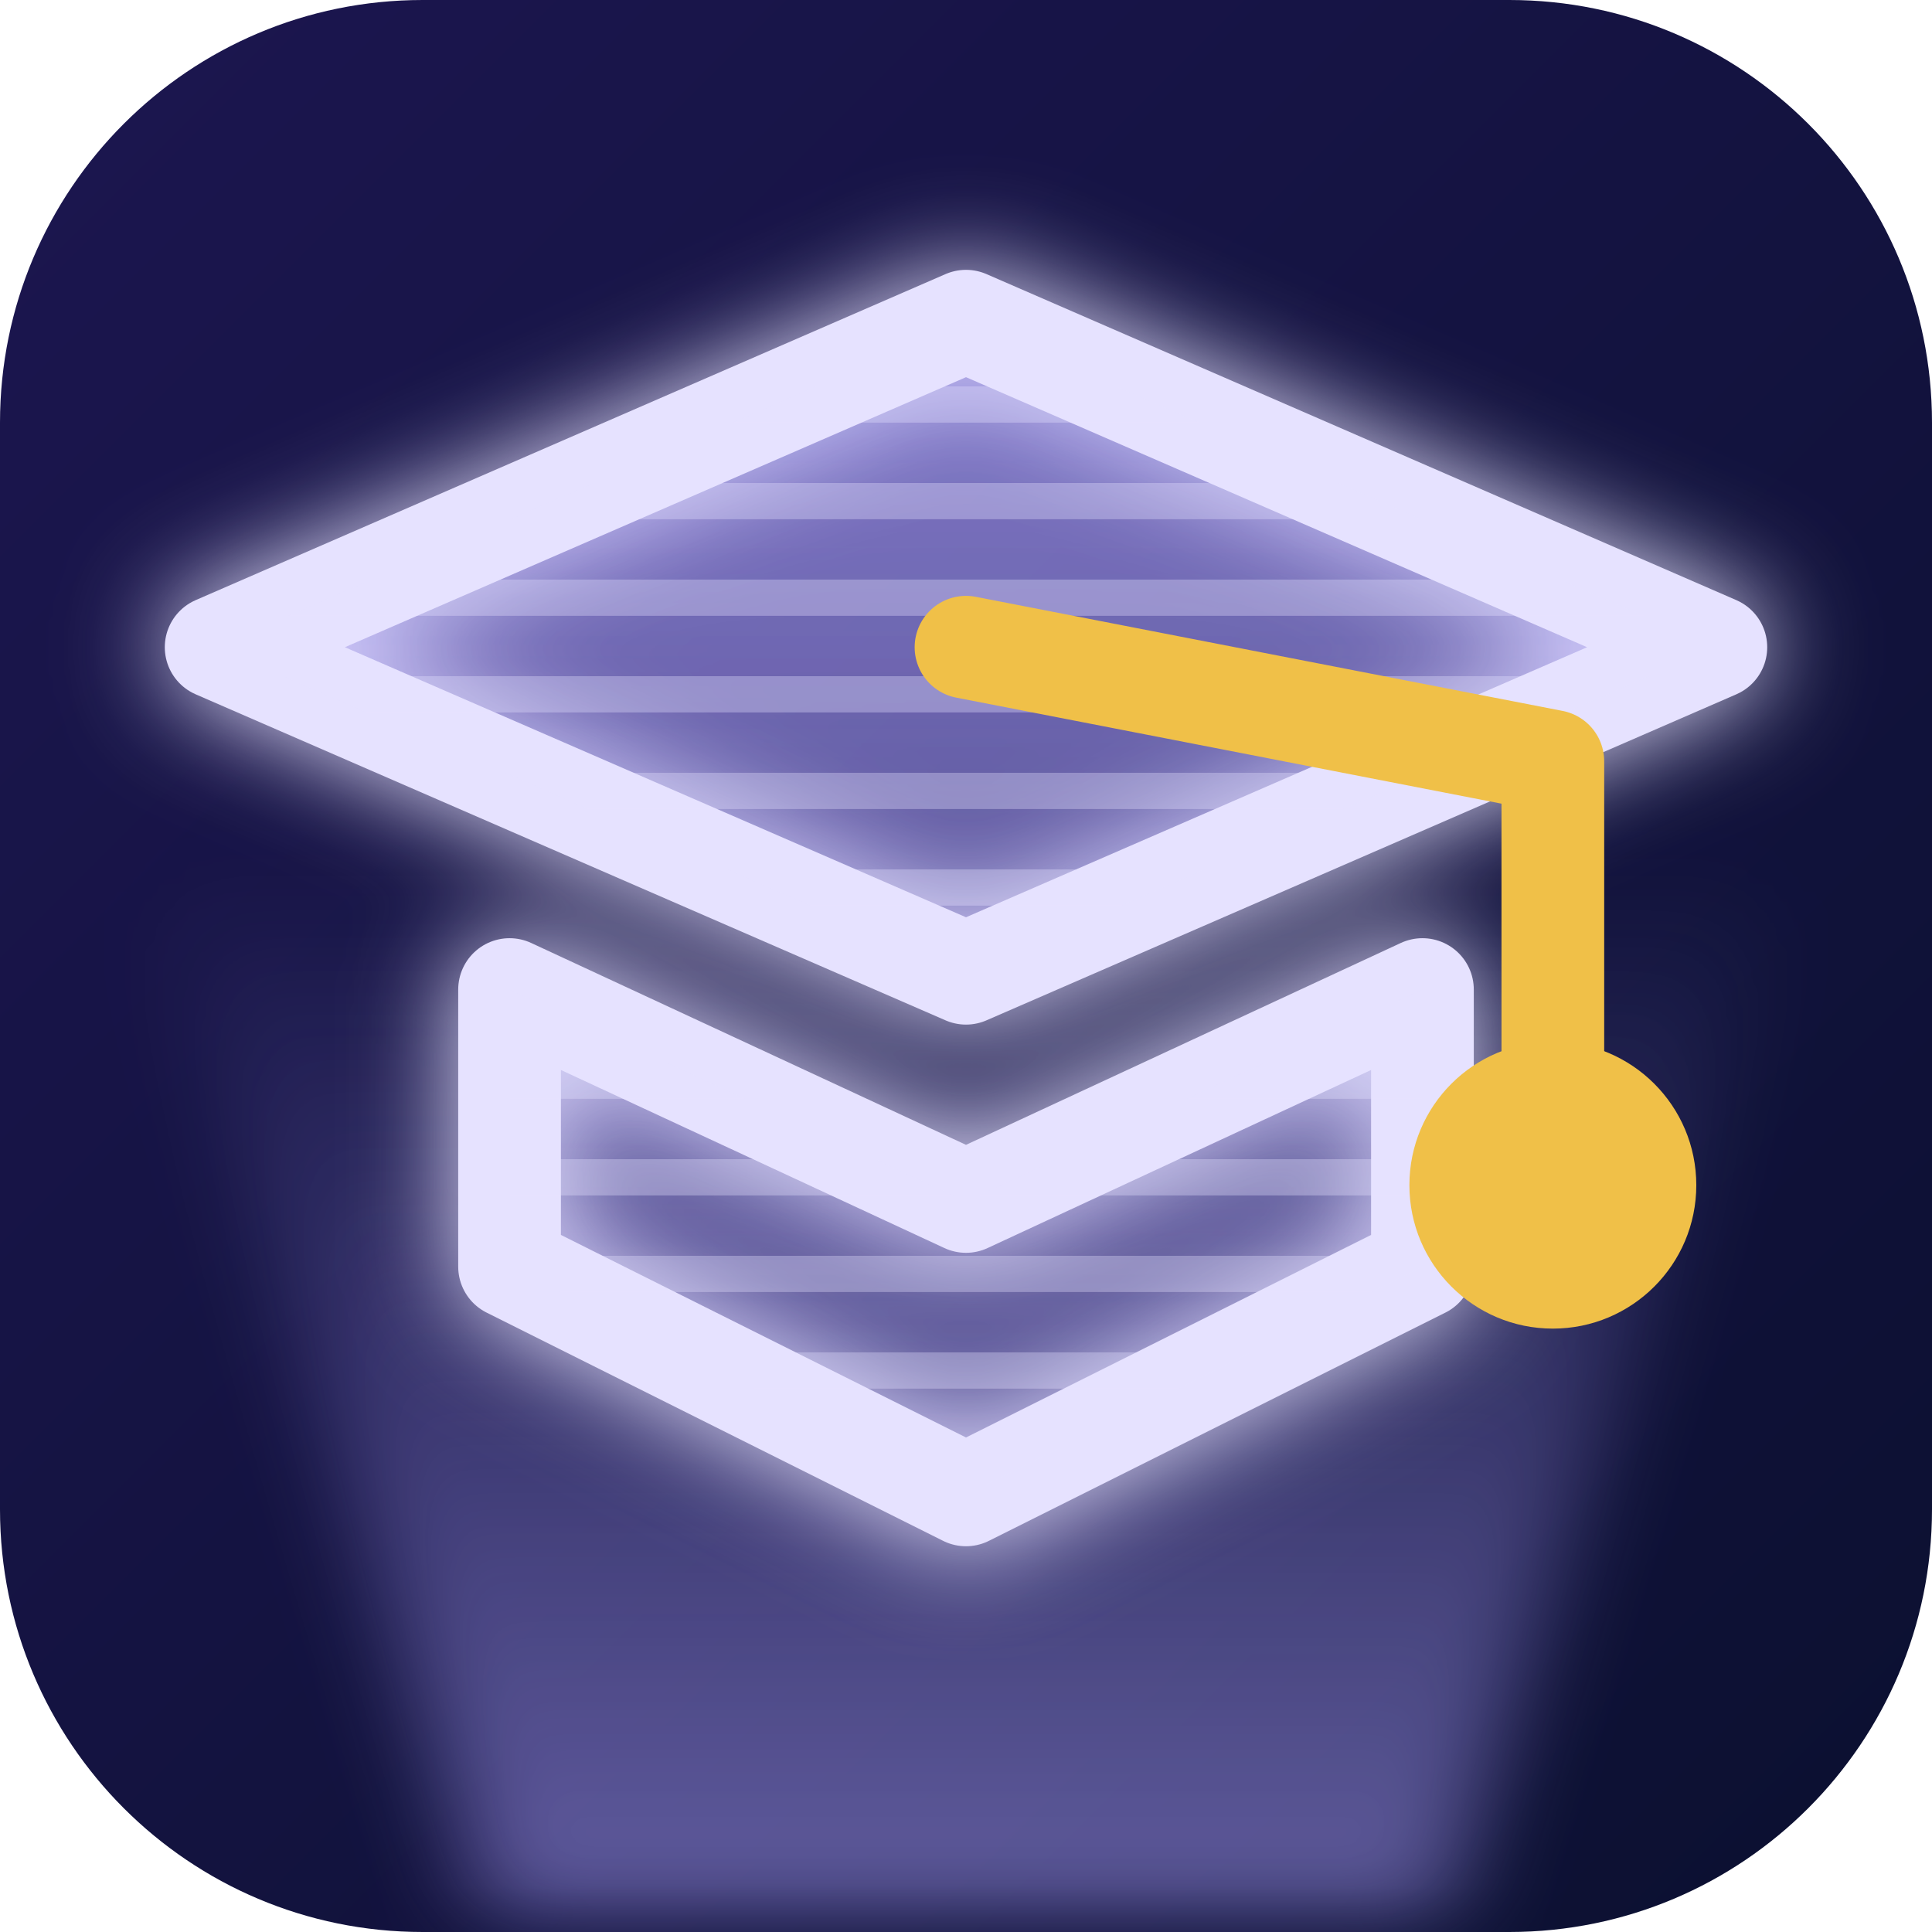
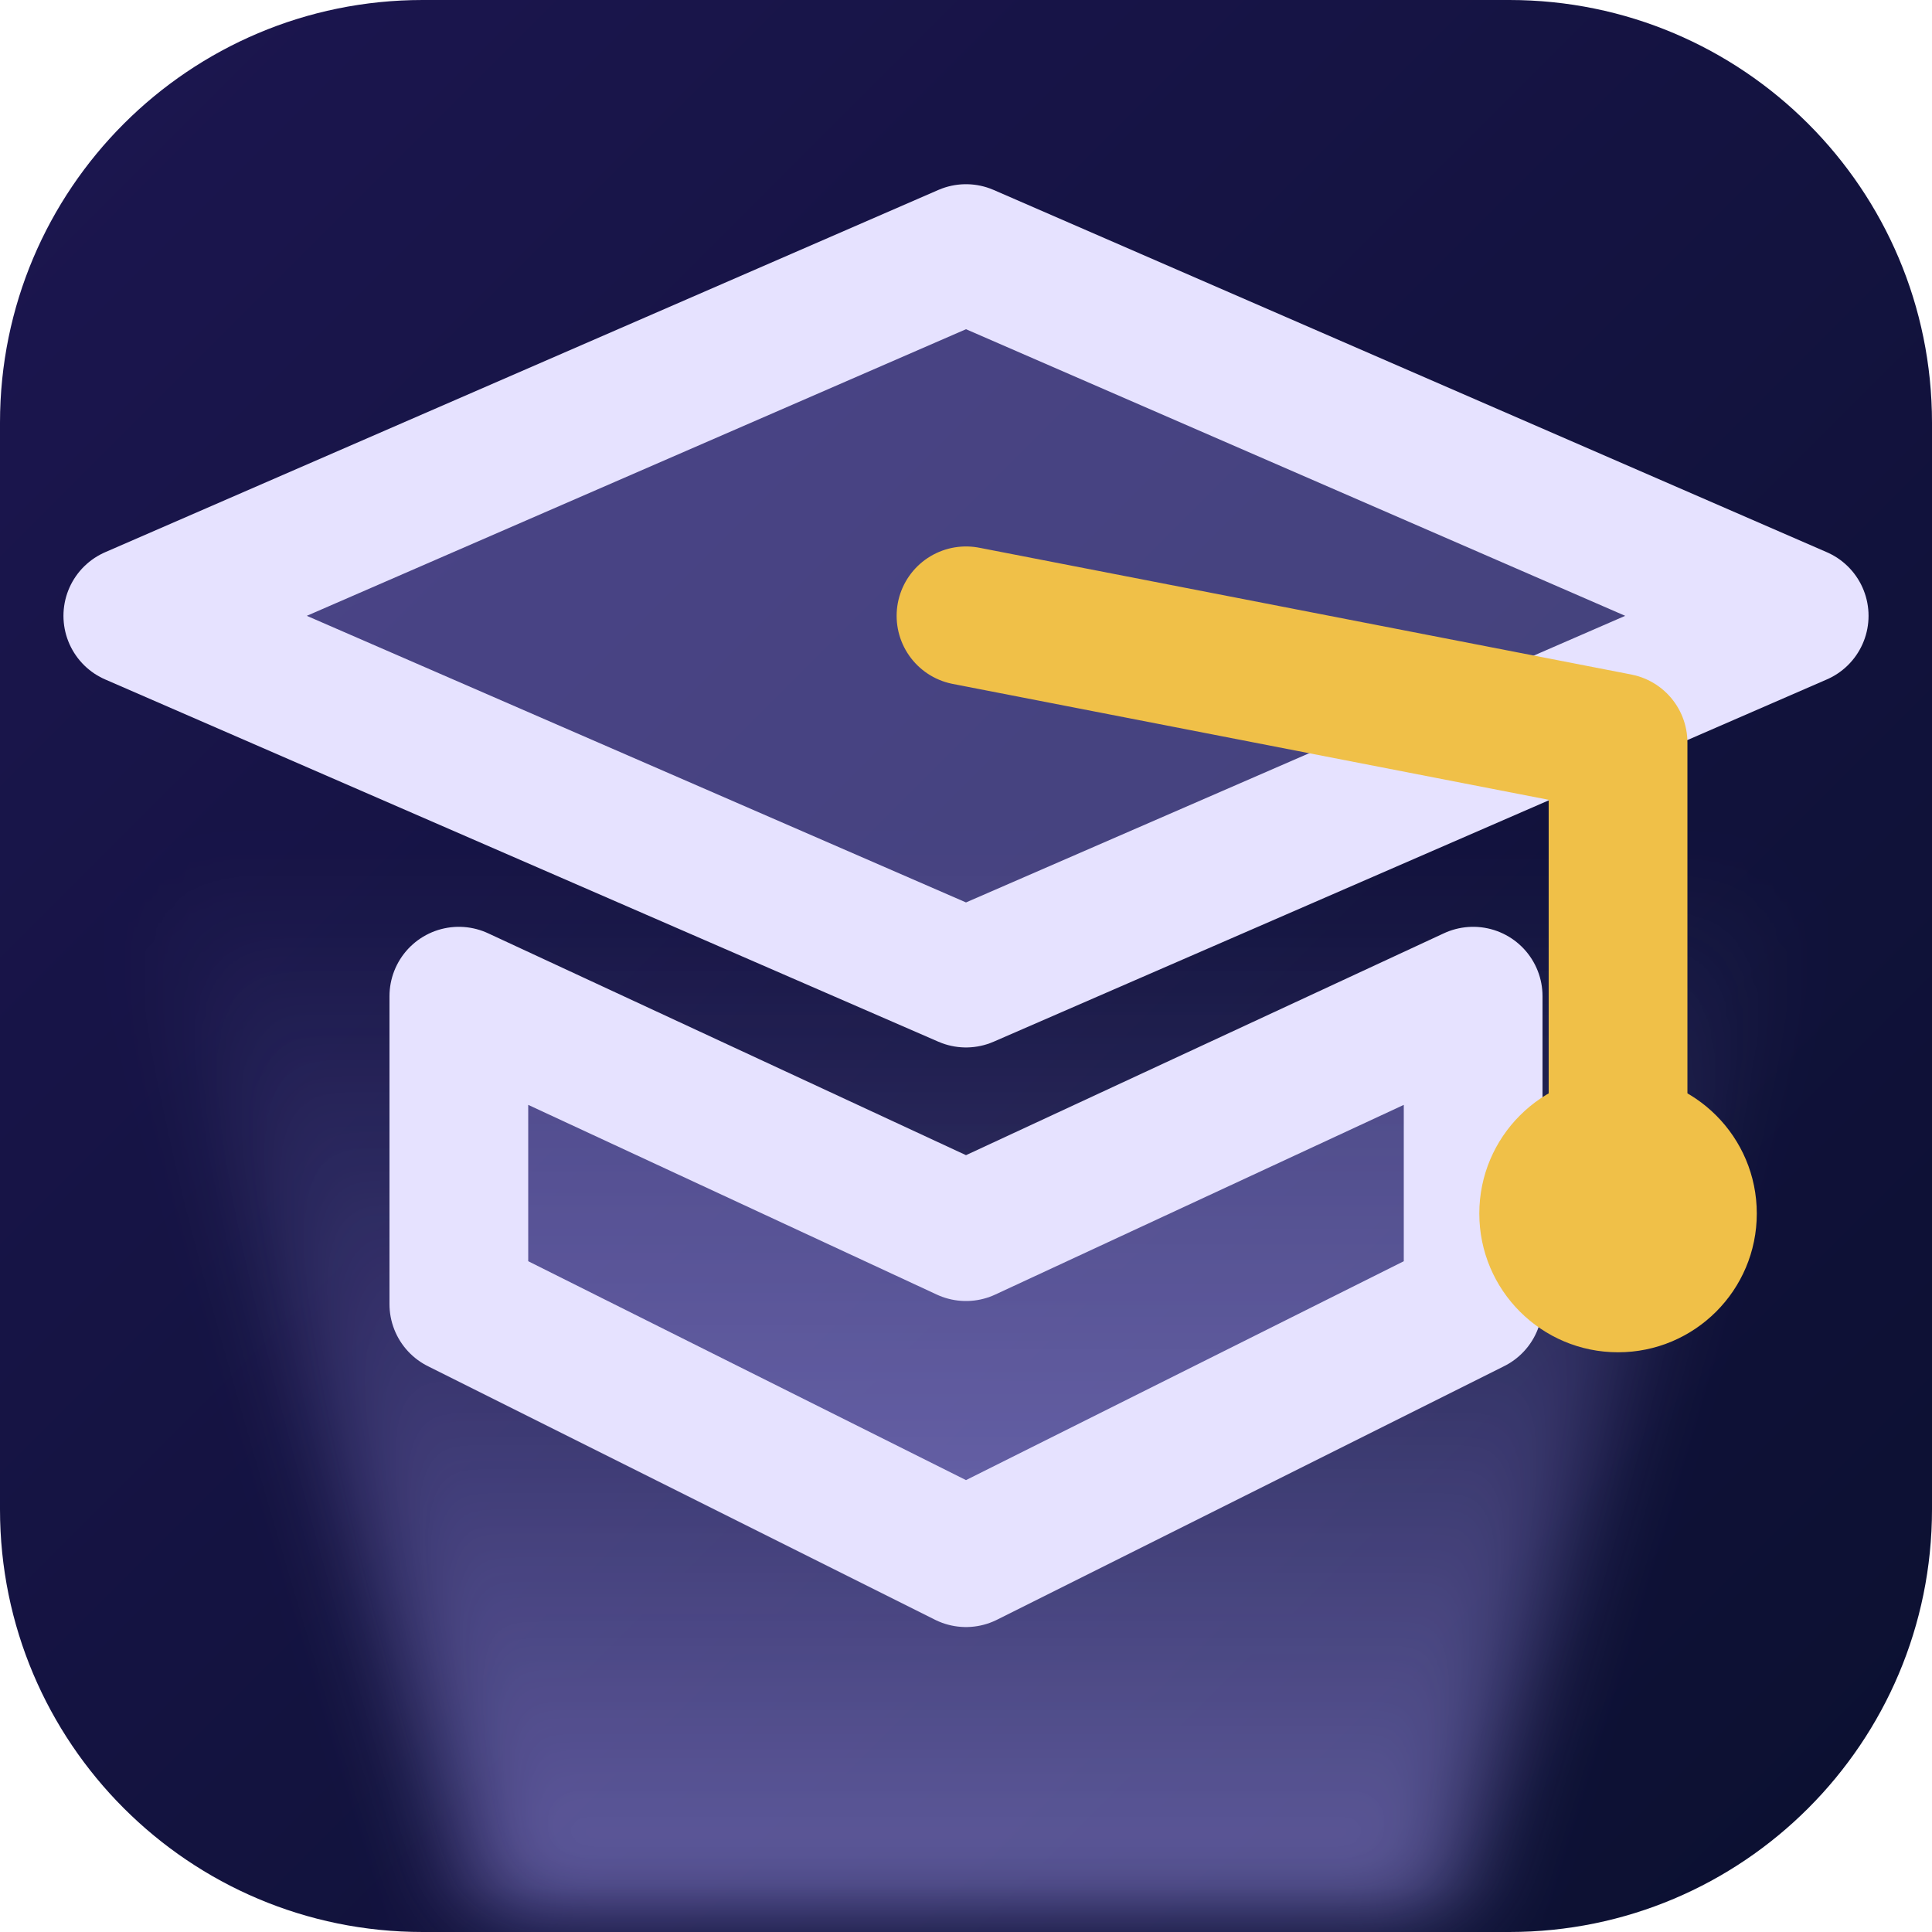
<svg xmlns="http://www.w3.org/2000/svg" viewBox="0 0 64 64">
  <defs>
    <linearGradient id="bg" x1="0" y1="0" x2="1" y2="1">
      <stop offset="0" stop-color="#1C1650" />
      <stop offset="1" stop-color="#0B1030" />
    </linearGradient>
    <radialGradient id="glow" cx=".5" cy=".5" r=".5">
      <stop offset="0" stop-color="#7B6CFF" stop-opacity=".55" />
      <stop offset="1" stop-color="#7B6CFF" stop-opacity="0" />
    </radialGradient>
    <linearGradient id="holo" x1="0" y1="0" x2="0" y2="1">
      <stop offset="0" stop-color="#ADA2FF" stop-opacity=".45" />
      <stop offset="1" stop-color="#ADA2FF" stop-opacity=".12" />
    </linearGradient>
    <linearGradient id="beam" x1="0" y1="1" x2="0" y2="0">
      <stop offset="0" stop-color="#ADA2FF" stop-opacity=".55" />
      <stop offset="1" stop-color="#ADA2FF" stop-opacity="0" />
    </linearGradient>
    <pattern id="scan" width="4" height="3.2" patternUnits="userSpaceOnUse">
      <rect width="4" height="1.2" fill="#E6E2FF" opacity=".35" />
    </pattern>
    <filter id="neon" x="-20%" y="-20%" width="140%" height="140%">
      <feGaussianBlur stdDeviation="1.6" result="b" />
      <feMerge>
        <feMergeNode in="b" />
        <feMergeNode in="SourceGraphic" />
      </feMerge>
    </filter>
-     <clipPath id="cc">
-       <path transform="translate(32 29) scale(1.08) translate(-32 -30.5)" d="M32 13.5 55 23.5 32 33.5 9 23.5zM18 34V42.5l14 7 14-7V34L32 40.5z" />
-     </clipPath>
    <filter id="soft" x="-20%" y="-20%" width="140%" height="140%">
      <feGaussianBlur stdDeviation="1.6" />
    </filter>
  </defs>
  <rect width="64" height="64" rx="14" fill="url(#bg)" />
  <path d="M17 66 5 29h54L47 66z" fill="url(#beam)" filter="url(#soft)" />
-   <g transform="translate(32 29) scale(1.08) translate(-32 -30.5)" filter="url(#neon)">
-     <path d="M32 13.5 55 23.5 32 33.5 9 23.5zM18 34V42.5l14 7 14-7V34L32 40.5z" fill="url(#holo)" stroke="#E6E2FF" stroke-width="3.15" stroke-linejoin="round" />
-   </g>
-   <rect width="64" height="64" fill="url(#scan)" clip-path="url(#cc)" />
-   <g transform="translate(32 29) scale(1.08) translate(-32 -30.5)">
-     <path d="M32 23.5 50 27v10" fill="none" stroke="#F0C048" stroke-width="3.15" stroke-linecap="round" stroke-linejoin="round" />
-     <circle cx="50" cy="40" r="4.40" fill="#F0C048" />
+   <g transform="translate(32 30) scale(1.2) translate(-32 -31.5)">
+     <path d="M32 13.5 55 23.5 32 33.5 9 23.5zM18 34V42.5l14 7 14-7V34L32 40.5z" fill="#ADA2FF55" stroke="#E6E2FF" stroke-width="3.83" stroke-linejoin="round" />
+     <path d="M32 23.5 50 27v10" fill="none" stroke="#F0C048" stroke-width="3.83" stroke-linecap="round" stroke-linejoin="round" />
+     <circle cx="50" cy="40" r="3.83" fill="#F0C048" />
  </g>
</svg>
